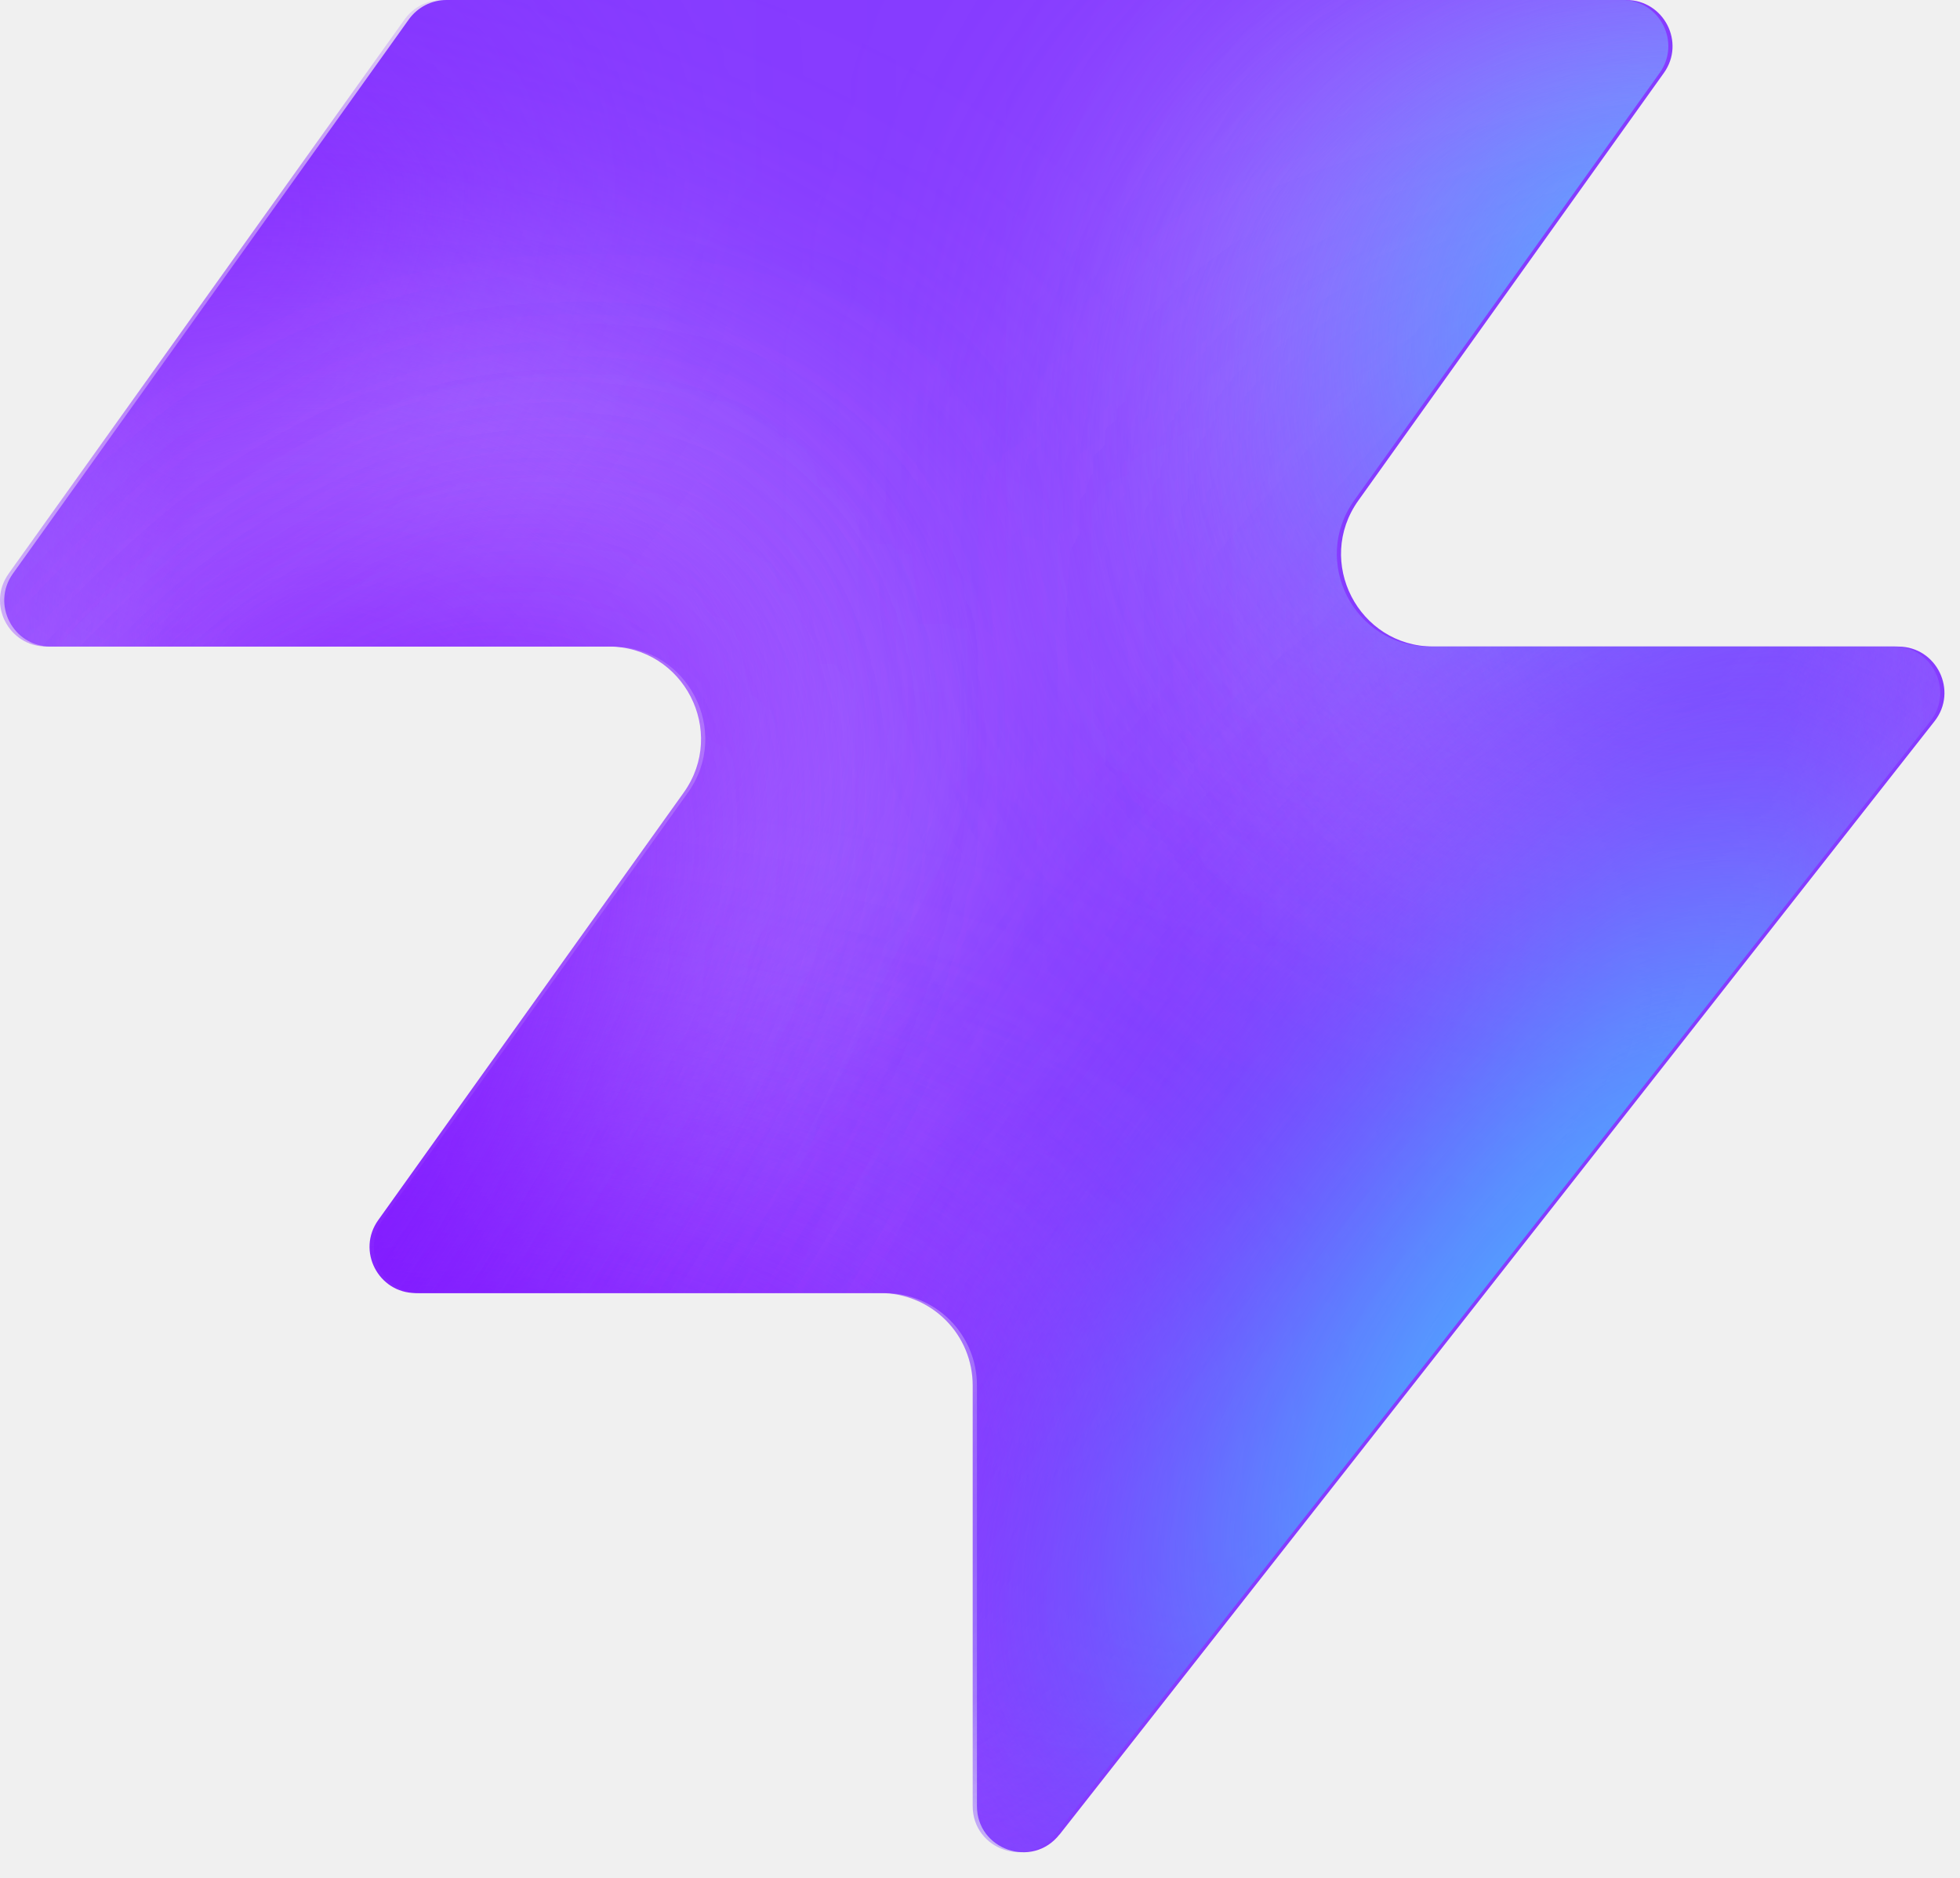
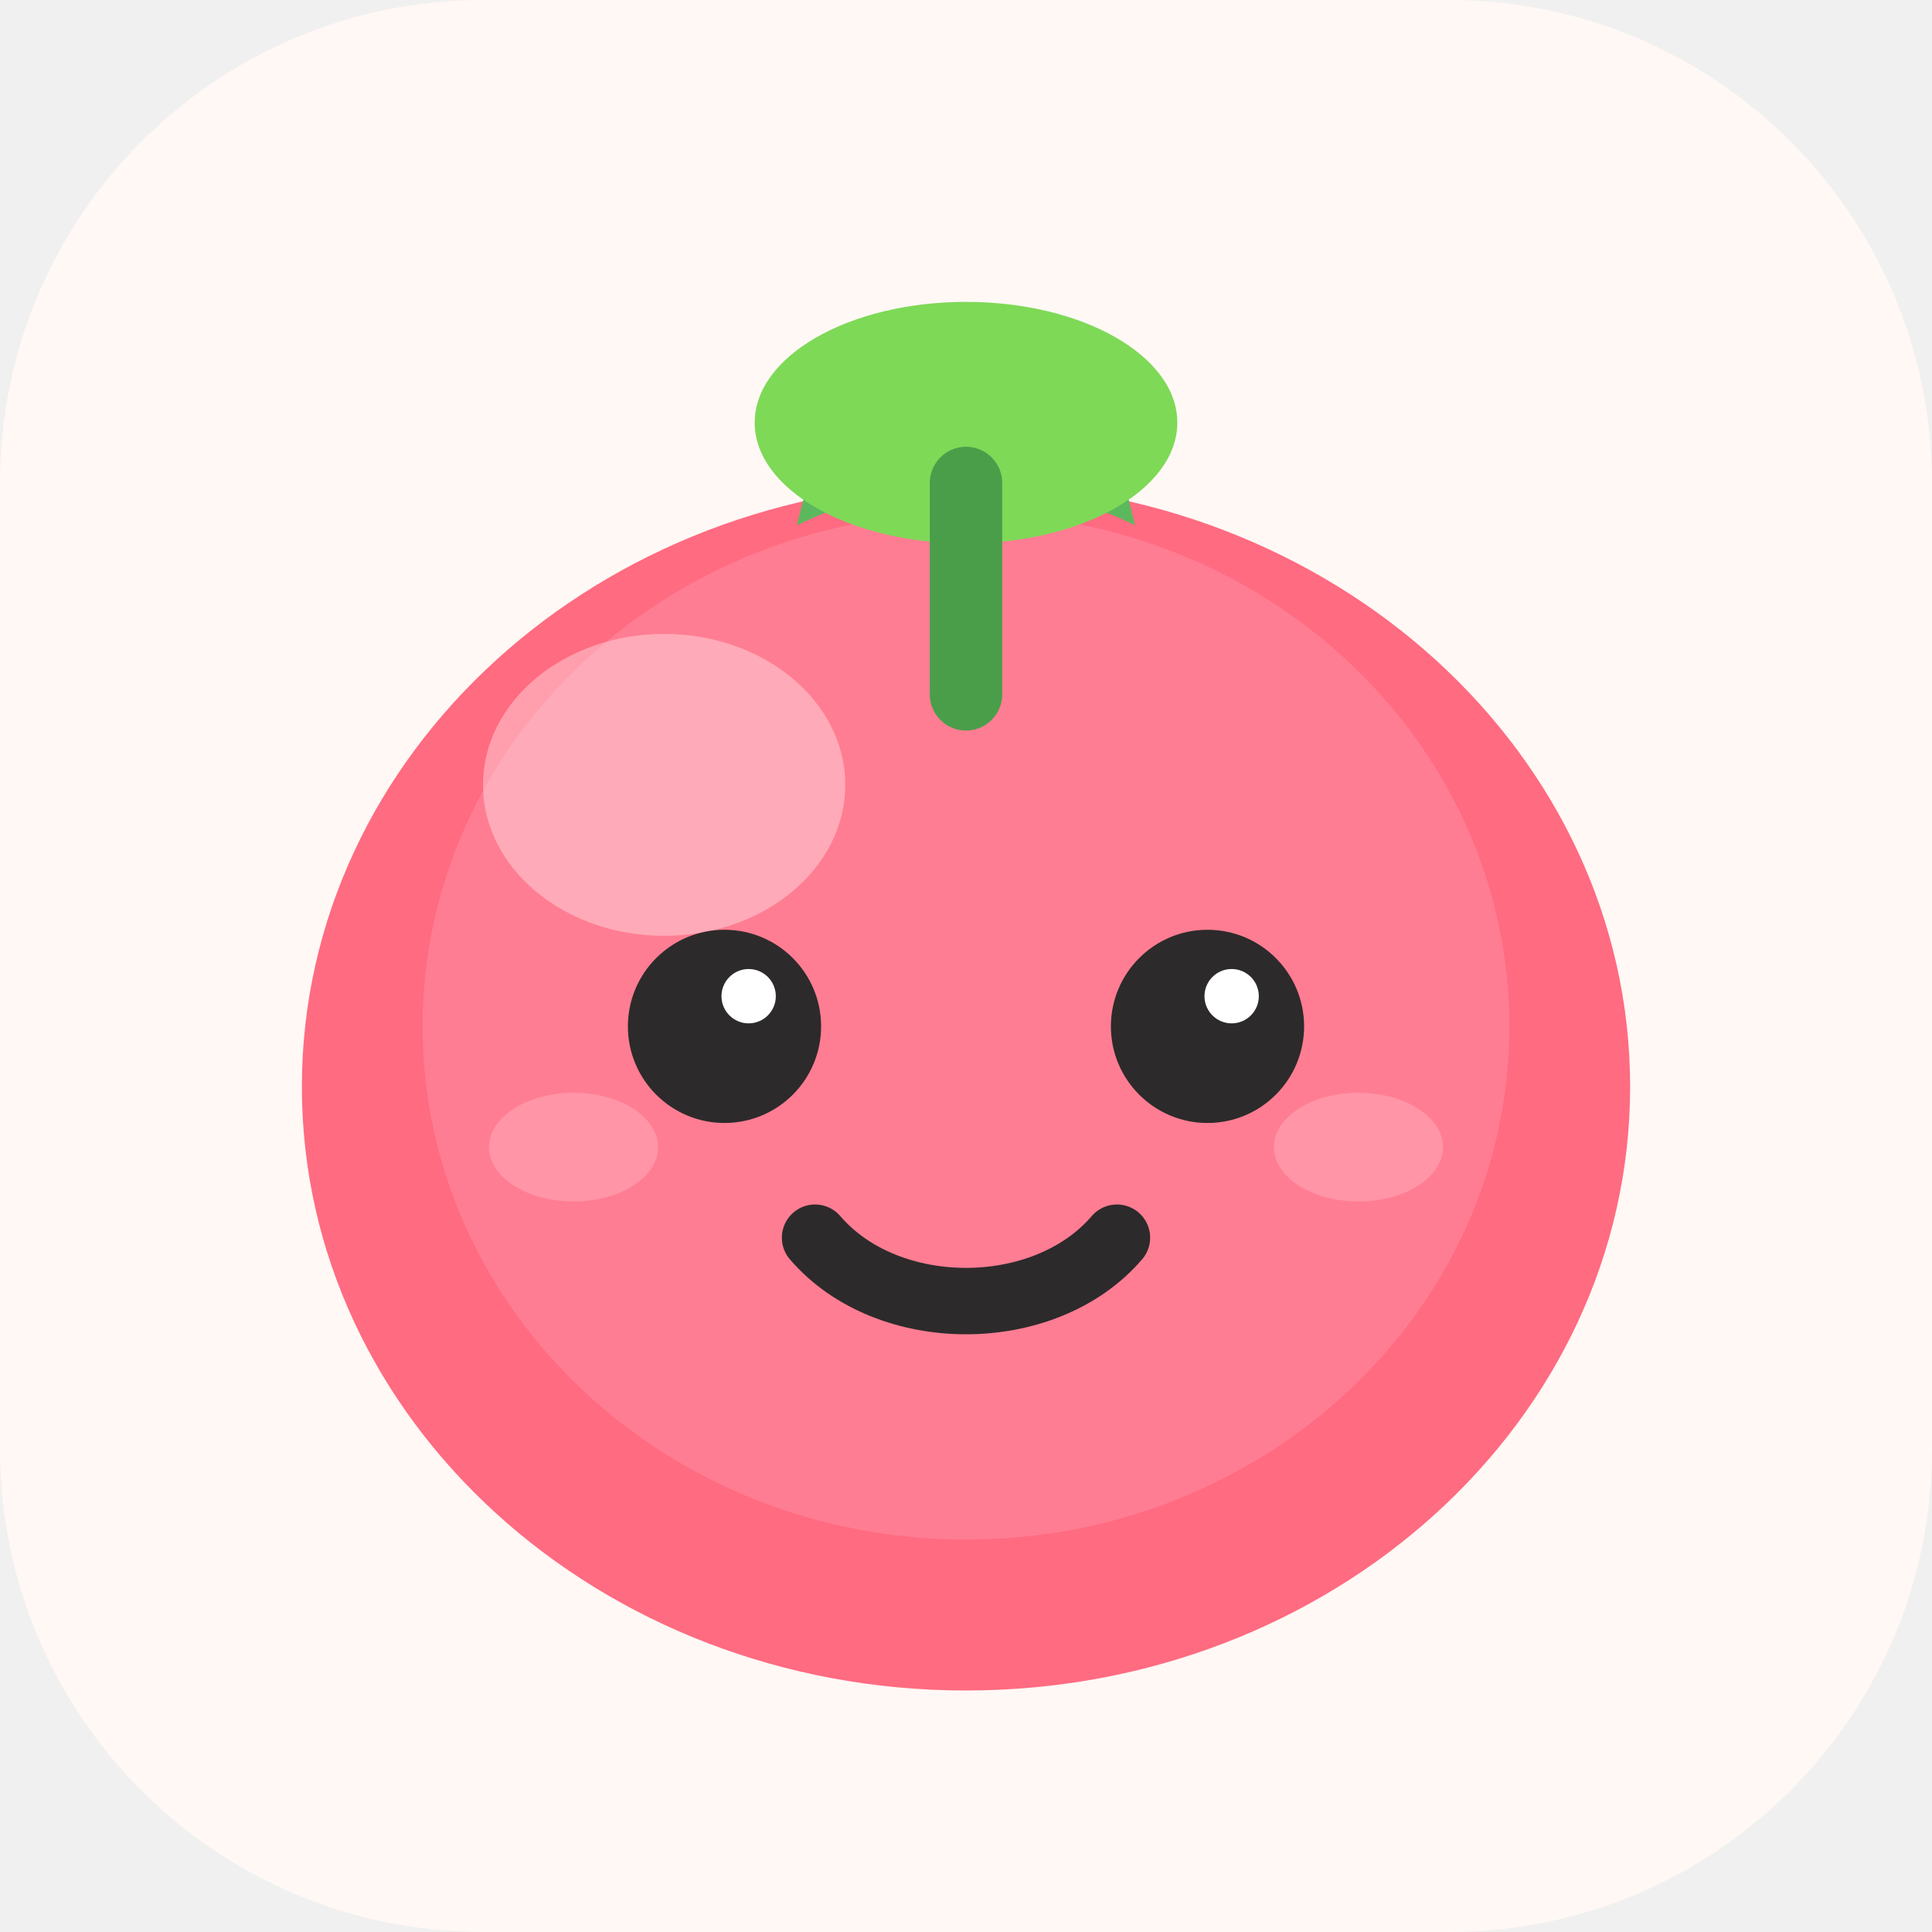
- <svg xmlns="http://www.w3.org/2000/svg" width="48" height="46" fill="none" viewBox="0 0 48 46">
-   <path fill="#863bff" d="M25.946 44.938c-.664.845-2.021.375-2.021-.698V33.937a2.26 2.26 0 0 0-2.262-2.262H10.287c-.92 0-1.456-1.04-.92-1.788l7.48-10.471c1.07-1.497 0-3.578-1.842-3.578H1.237c-.92 0-1.456-1.04-.92-1.788L10.013.474c.214-.297.556-.474.92-.474h28.894c.92 0 1.456 1.04.92 1.788l-7.48 10.471c-1.07 1.498 0 3.579 1.842 3.579h11.377c.943 0 1.473 1.088.89 1.83L25.947 44.94z" style="fill:#863bff;fill:color(display-p3 .525 .23 1);fill-opacity:1" />
-   <mask id="a" width="48" height="46" x="0" y="0" maskUnits="userSpaceOnUse" style="mask-type:alpha">
-     <path fill="#000" d="M25.842 44.938c-.664.844-2.021.375-2.021-.698V33.937a2.26 2.26 0 0 0-2.262-2.262H10.183c-.92 0-1.456-1.04-.92-1.788l7.48-10.471c1.07-1.498 0-3.579-1.842-3.579H1.133c-.92 0-1.456-1.04-.92-1.787L9.91.473c.214-.297.556-.474.92-.474h28.894c.92 0 1.456 1.04.92 1.788l-7.48 10.471c-1.07 1.498 0 3.578 1.842 3.578h11.377c.943 0 1.473 1.088.89 1.832L25.843 44.94z" style="fill:#000;fill-opacity:1" />
-   </mask>
-   <g mask="url(#a)">
-     <g filter="url(#b)">
-       <ellipse cx="5.508" cy="14.704" fill="#ede6ff" rx="5.508" ry="14.704" style="fill:#ede6ff;fill:color(display-p3 .927 .903 1);fill-opacity:1" transform="matrix(.00324 1 1 -.00324 -4.47 31.516)" />
-     </g>
-     <g filter="url(#c)">
-       <ellipse cx="10.399" cy="29.851" fill="#ede6ff" rx="10.399" ry="29.851" style="fill:#ede6ff;fill:color(display-p3 .927 .903 1);fill-opacity:1" transform="matrix(.00324 1 1 -.00324 -39.328 7.883)" />
-     </g>
-     <g filter="url(#d)">
-       <ellipse cx="5.508" cy="30.487" fill="#7e14ff" rx="5.508" ry="30.487" style="fill:#7e14ff;fill:color(display-p3 .492 .077 1);fill-opacity:1" transform="rotate(89.814 -25.913 -14.639)scale(1 -1)" />
-     </g>
-     <g filter="url(#e)">
-       <ellipse cx="5.508" cy="30.599" fill="#7e14ff" rx="5.508" ry="30.599" style="fill:#7e14ff;fill:color(display-p3 .492 .077 1);fill-opacity:1" transform="rotate(89.814 -32.644 -3.334)scale(1 -1)" />
-     </g>
-     <g filter="url(#f)">
-       <ellipse cx="5.508" cy="30.599" fill="#7e14ff" rx="5.508" ry="30.599" style="fill:#7e14ff;fill:color(display-p3 .492 .077 1);fill-opacity:1" transform="matrix(.00324 1 1 -.00324 -34.34 30.47)" />
-     </g>
-     <g filter="url(#g)">
-       <ellipse cx="14.072" cy="22.078" fill="#ede6ff" rx="14.072" ry="22.078" style="fill:#ede6ff;fill:color(display-p3 .927 .903 1);fill-opacity:1" transform="rotate(93.35 24.506 48.493)scale(-1 1)" />
-     </g>
-     <g filter="url(#h)">
-       <ellipse cx="3.47" cy="21.501" fill="#7e14ff" rx="3.47" ry="21.501" style="fill:#7e14ff;fill:color(display-p3 .492 .077 1);fill-opacity:1" transform="rotate(89.009 28.708 47.59)scale(-1 1)" />
-     </g>
-     <g filter="url(#i)">
-       <ellipse cx="3.47" cy="21.501" fill="#7e14ff" rx="3.47" ry="21.501" style="fill:#7e14ff;fill:color(display-p3 .492 .077 1);fill-opacity:1" transform="rotate(89.009 28.708 47.59)scale(-1 1)" />
-     </g>
-     <g filter="url(#j)">
-       <ellipse cx=".387" cy="8.972" fill="#7e14ff" rx="4.407" ry="29.108" style="fill:#7e14ff;fill:color(display-p3 .492 .077 1);fill-opacity:1" transform="rotate(39.51 .387 8.972)" />
-     </g>
-     <g filter="url(#k)">
-       <ellipse cx="47.523" cy="-6.092" fill="#7e14ff" rx="4.407" ry="29.108" style="fill:#7e14ff;fill:color(display-p3 .492 .077 1);fill-opacity:1" transform="rotate(37.892 47.523 -6.092)" />
-     </g>
-     <g filter="url(#l)">
-       <ellipse cx="41.412" cy="6.333" fill="#47bfff" rx="5.971" ry="9.665" style="fill:#47bfff;fill:color(display-p3 .28 .748 1);fill-opacity:1" transform="rotate(37.892 41.412 6.333)" />
-     </g>
-     <g filter="url(#m)">
-       <ellipse cx="-1.879" cy="38.332" fill="#7e14ff" rx="4.407" ry="29.108" style="fill:#7e14ff;fill:color(display-p3 .492 .077 1);fill-opacity:1" transform="rotate(37.892 -1.88 38.332)" />
-     </g>
-     <g filter="url(#n)">
-       <ellipse cx="-1.879" cy="38.332" fill="#7e14ff" rx="4.407" ry="29.108" style="fill:#7e14ff;fill:color(display-p3 .492 .077 1);fill-opacity:1" transform="rotate(37.892 -1.88 38.332)" />
-     </g>
-     <g filter="url(#o)">
-       <ellipse cx="35.651" cy="29.907" fill="#7e14ff" rx="4.407" ry="29.108" style="fill:#7e14ff;fill:color(display-p3 .492 .077 1);fill-opacity:1" transform="rotate(37.892 35.651 29.907)" />
-     </g>
-     <g filter="url(#p)">
-       <ellipse cx="38.418" cy="32.4" fill="#47bfff" rx="5.971" ry="15.297" style="fill:#47bfff;fill:color(display-p3 .28 .748 1);fill-opacity:1" transform="rotate(37.892 38.418 32.4)" />
-     </g>
-   </g>
-   <defs>
-     <filter id="b" width="60.045" height="41.654" x="-19.77" y="16.149" color-interpolation-filters="sRGB" filterUnits="userSpaceOnUse">
-       <feFlood flood-opacity="0" result="BackgroundImageFix" />
-       <feBlend in="SourceGraphic" in2="BackgroundImageFix" result="shape" />
-       <feGaussianBlur result="effect1_foregroundBlur_2002_17158" stdDeviation="7.659" />
-     </filter>
-     <filter id="c" width="90.34" height="51.437" x="-54.613" y="-7.533" color-interpolation-filters="sRGB" filterUnits="userSpaceOnUse">
-       <feFlood flood-opacity="0" result="BackgroundImageFix" />
-       <feBlend in="SourceGraphic" in2="BackgroundImageFix" result="shape" />
-       <feGaussianBlur result="effect1_foregroundBlur_2002_17158" stdDeviation="7.659" />
-     </filter>
-     <filter id="d" width="79.355" height="29.4" x="-49.64" y="2.03" color-interpolation-filters="sRGB" filterUnits="userSpaceOnUse">
-       <feFlood flood-opacity="0" result="BackgroundImageFix" />
-       <feBlend in="SourceGraphic" in2="BackgroundImageFix" result="shape" />
-       <feGaussianBlur result="effect1_foregroundBlur_2002_17158" stdDeviation="4.596" />
-     </filter>
-     <filter id="e" width="79.579" height="29.4" x="-45.045" y="20.029" color-interpolation-filters="sRGB" filterUnits="userSpaceOnUse">
-       <feFlood flood-opacity="0" result="BackgroundImageFix" />
-       <feBlend in="SourceGraphic" in2="BackgroundImageFix" result="shape" />
-       <feGaussianBlur result="effect1_foregroundBlur_2002_17158" stdDeviation="4.596" />
-     </filter>
-     <filter id="f" width="79.579" height="29.4" x="-43.513" y="21.178" color-interpolation-filters="sRGB" filterUnits="userSpaceOnUse">
-       <feFlood flood-opacity="0" result="BackgroundImageFix" />
-       <feBlend in="SourceGraphic" in2="BackgroundImageFix" result="shape" />
-       <feGaussianBlur result="effect1_foregroundBlur_2002_17158" stdDeviation="4.596" />
-     </filter>
-     <filter id="g" width="74.749" height="58.852" x="15.756" y="-17.901" color-interpolation-filters="sRGB" filterUnits="userSpaceOnUse">
-       <feFlood flood-opacity="0" result="BackgroundImageFix" />
-       <feBlend in="SourceGraphic" in2="BackgroundImageFix" result="shape" />
-       <feGaussianBlur result="effect1_foregroundBlur_2002_17158" stdDeviation="7.659" />
-     </filter>
-     <filter id="h" width="61.377" height="25.362" x="23.548" y="2.284" color-interpolation-filters="sRGB" filterUnits="userSpaceOnUse">
-       <feFlood flood-opacity="0" result="BackgroundImageFix" />
-       <feBlend in="SourceGraphic" in2="BackgroundImageFix" result="shape" />
-       <feGaussianBlur result="effect1_foregroundBlur_2002_17158" stdDeviation="4.596" />
-     </filter>
-     <filter id="i" width="61.377" height="25.362" x="23.548" y="2.284" color-interpolation-filters="sRGB" filterUnits="userSpaceOnUse">
-       <feFlood flood-opacity="0" result="BackgroundImageFix" />
-       <feBlend in="SourceGraphic" in2="BackgroundImageFix" result="shape" />
-       <feGaussianBlur result="effect1_foregroundBlur_2002_17158" stdDeviation="4.596" />
-     </filter>
-     <filter id="j" width="56.045" height="63.649" x="-27.636" y="-22.853" color-interpolation-filters="sRGB" filterUnits="userSpaceOnUse">
-       <feFlood flood-opacity="0" result="BackgroundImageFix" />
-       <feBlend in="SourceGraphic" in2="BackgroundImageFix" result="shape" />
-       <feGaussianBlur result="effect1_foregroundBlur_2002_17158" stdDeviation="4.596" />
-     </filter>
-     <filter id="k" width="54.814" height="64.646" x="20.116" y="-38.415" color-interpolation-filters="sRGB" filterUnits="userSpaceOnUse">
-       <feFlood flood-opacity="0" result="BackgroundImageFix" />
-       <feBlend in="SourceGraphic" in2="BackgroundImageFix" result="shape" />
-       <feGaussianBlur result="effect1_foregroundBlur_2002_17158" stdDeviation="4.596" />
-     </filter>
-     <filter id="l" width="33.541" height="35.313" x="24.641" y="-11.323" color-interpolation-filters="sRGB" filterUnits="userSpaceOnUse">
-       <feFlood flood-opacity="0" result="BackgroundImageFix" />
-       <feBlend in="SourceGraphic" in2="BackgroundImageFix" result="shape" />
-       <feGaussianBlur result="effect1_foregroundBlur_2002_17158" stdDeviation="4.596" />
-     </filter>
-     <filter id="m" width="54.814" height="64.646" x="-29.286" y="6.009" color-interpolation-filters="sRGB" filterUnits="userSpaceOnUse">
-       <feFlood flood-opacity="0" result="BackgroundImageFix" />
-       <feBlend in="SourceGraphic" in2="BackgroundImageFix" result="shape" />
-       <feGaussianBlur result="effect1_foregroundBlur_2002_17158" stdDeviation="4.596" />
-     </filter>
-     <filter id="n" width="54.814" height="64.646" x="-29.286" y="6.009" color-interpolation-filters="sRGB" filterUnits="userSpaceOnUse">
-       <feFlood flood-opacity="0" result="BackgroundImageFix" />
-       <feBlend in="SourceGraphic" in2="BackgroundImageFix" result="shape" />
-       <feGaussianBlur result="effect1_foregroundBlur_2002_17158" stdDeviation="4.596" />
-     </filter>
-     <filter id="o" width="54.814" height="64.646" x="8.244" y="-2.416" color-interpolation-filters="sRGB" filterUnits="userSpaceOnUse">
-       <feFlood flood-opacity="0" result="BackgroundImageFix" />
-       <feBlend in="SourceGraphic" in2="BackgroundImageFix" result="shape" />
-       <feGaussianBlur result="effect1_foregroundBlur_2002_17158" stdDeviation="4.596" />
-     </filter>
-     <filter id="p" width="39.409" height="43.623" x="18.713" y="10.588" color-interpolation-filters="sRGB" filterUnits="userSpaceOnUse">
-       <feFlood flood-opacity="0" result="BackgroundImageFix" />
-       <feBlend in="SourceGraphic" in2="BackgroundImageFix" result="shape" />
-       <feGaussianBlur result="effect1_foregroundBlur_2002_17158" stdDeviation="4.596" />
-     </filter>
-   </defs>
+ <svg xmlns="http://www.w3.org/2000/svg" viewBox="0 0 32 32" fill="none">
+   <rect width="32" height="32" rx="8" fill="#FFF8F5" />
+   <ellipse cx="16" cy="18" rx="11" ry="10" fill="#FF6B81" />
+   <ellipse cx="16" cy="17" rx="9" ry="8.5" fill="#FF7D92" />
+   <ellipse cx="11" cy="13" rx="3" ry="2.5" fill="#FFFFFF" opacity="0.35" />
+   <path d="M16 5.5c-1.2 0-2.2.8-2.5 2l-.3 1.2c.8-.4 1.7-.6 2.8-.6s2 .2 2.8.6L18.5 7.5c-.3-1.2-1.3-2-2.5-2z" fill="#5CB85C" />
+   <ellipse cx="16" cy="7" rx="3.5" ry="2" fill="#7ED957" />
+   <path d="M16 8v3.5" stroke="#4A9E4A" stroke-width="1.2" stroke-linecap="round" />
+   <circle cx="12" cy="17" r="1.6" fill="#2D2A2B" />
+   <circle cx="20" cy="17" r="1.6" fill="#2D2A2B" />
+   <circle cx="12.4" cy="16.5" r="0.45" fill="#fff" />
+   <circle cx="20.4" cy="16.5" r="0.45" fill="#fff" />
+   <path d="M13.5 20.5c1.2 1.4 3.8 1.4 5 0" stroke="#2D2A2B" stroke-width="1.1" stroke-linecap="round" />
+   <ellipse cx="9.5" cy="19" rx="1.4" ry="0.9" fill="#FF9EAE" opacity="0.75" />
+   <ellipse cx="22.5" cy="19" rx="1.4" ry="0.9" fill="#FF9EAE" opacity="0.75" />
</svg>
